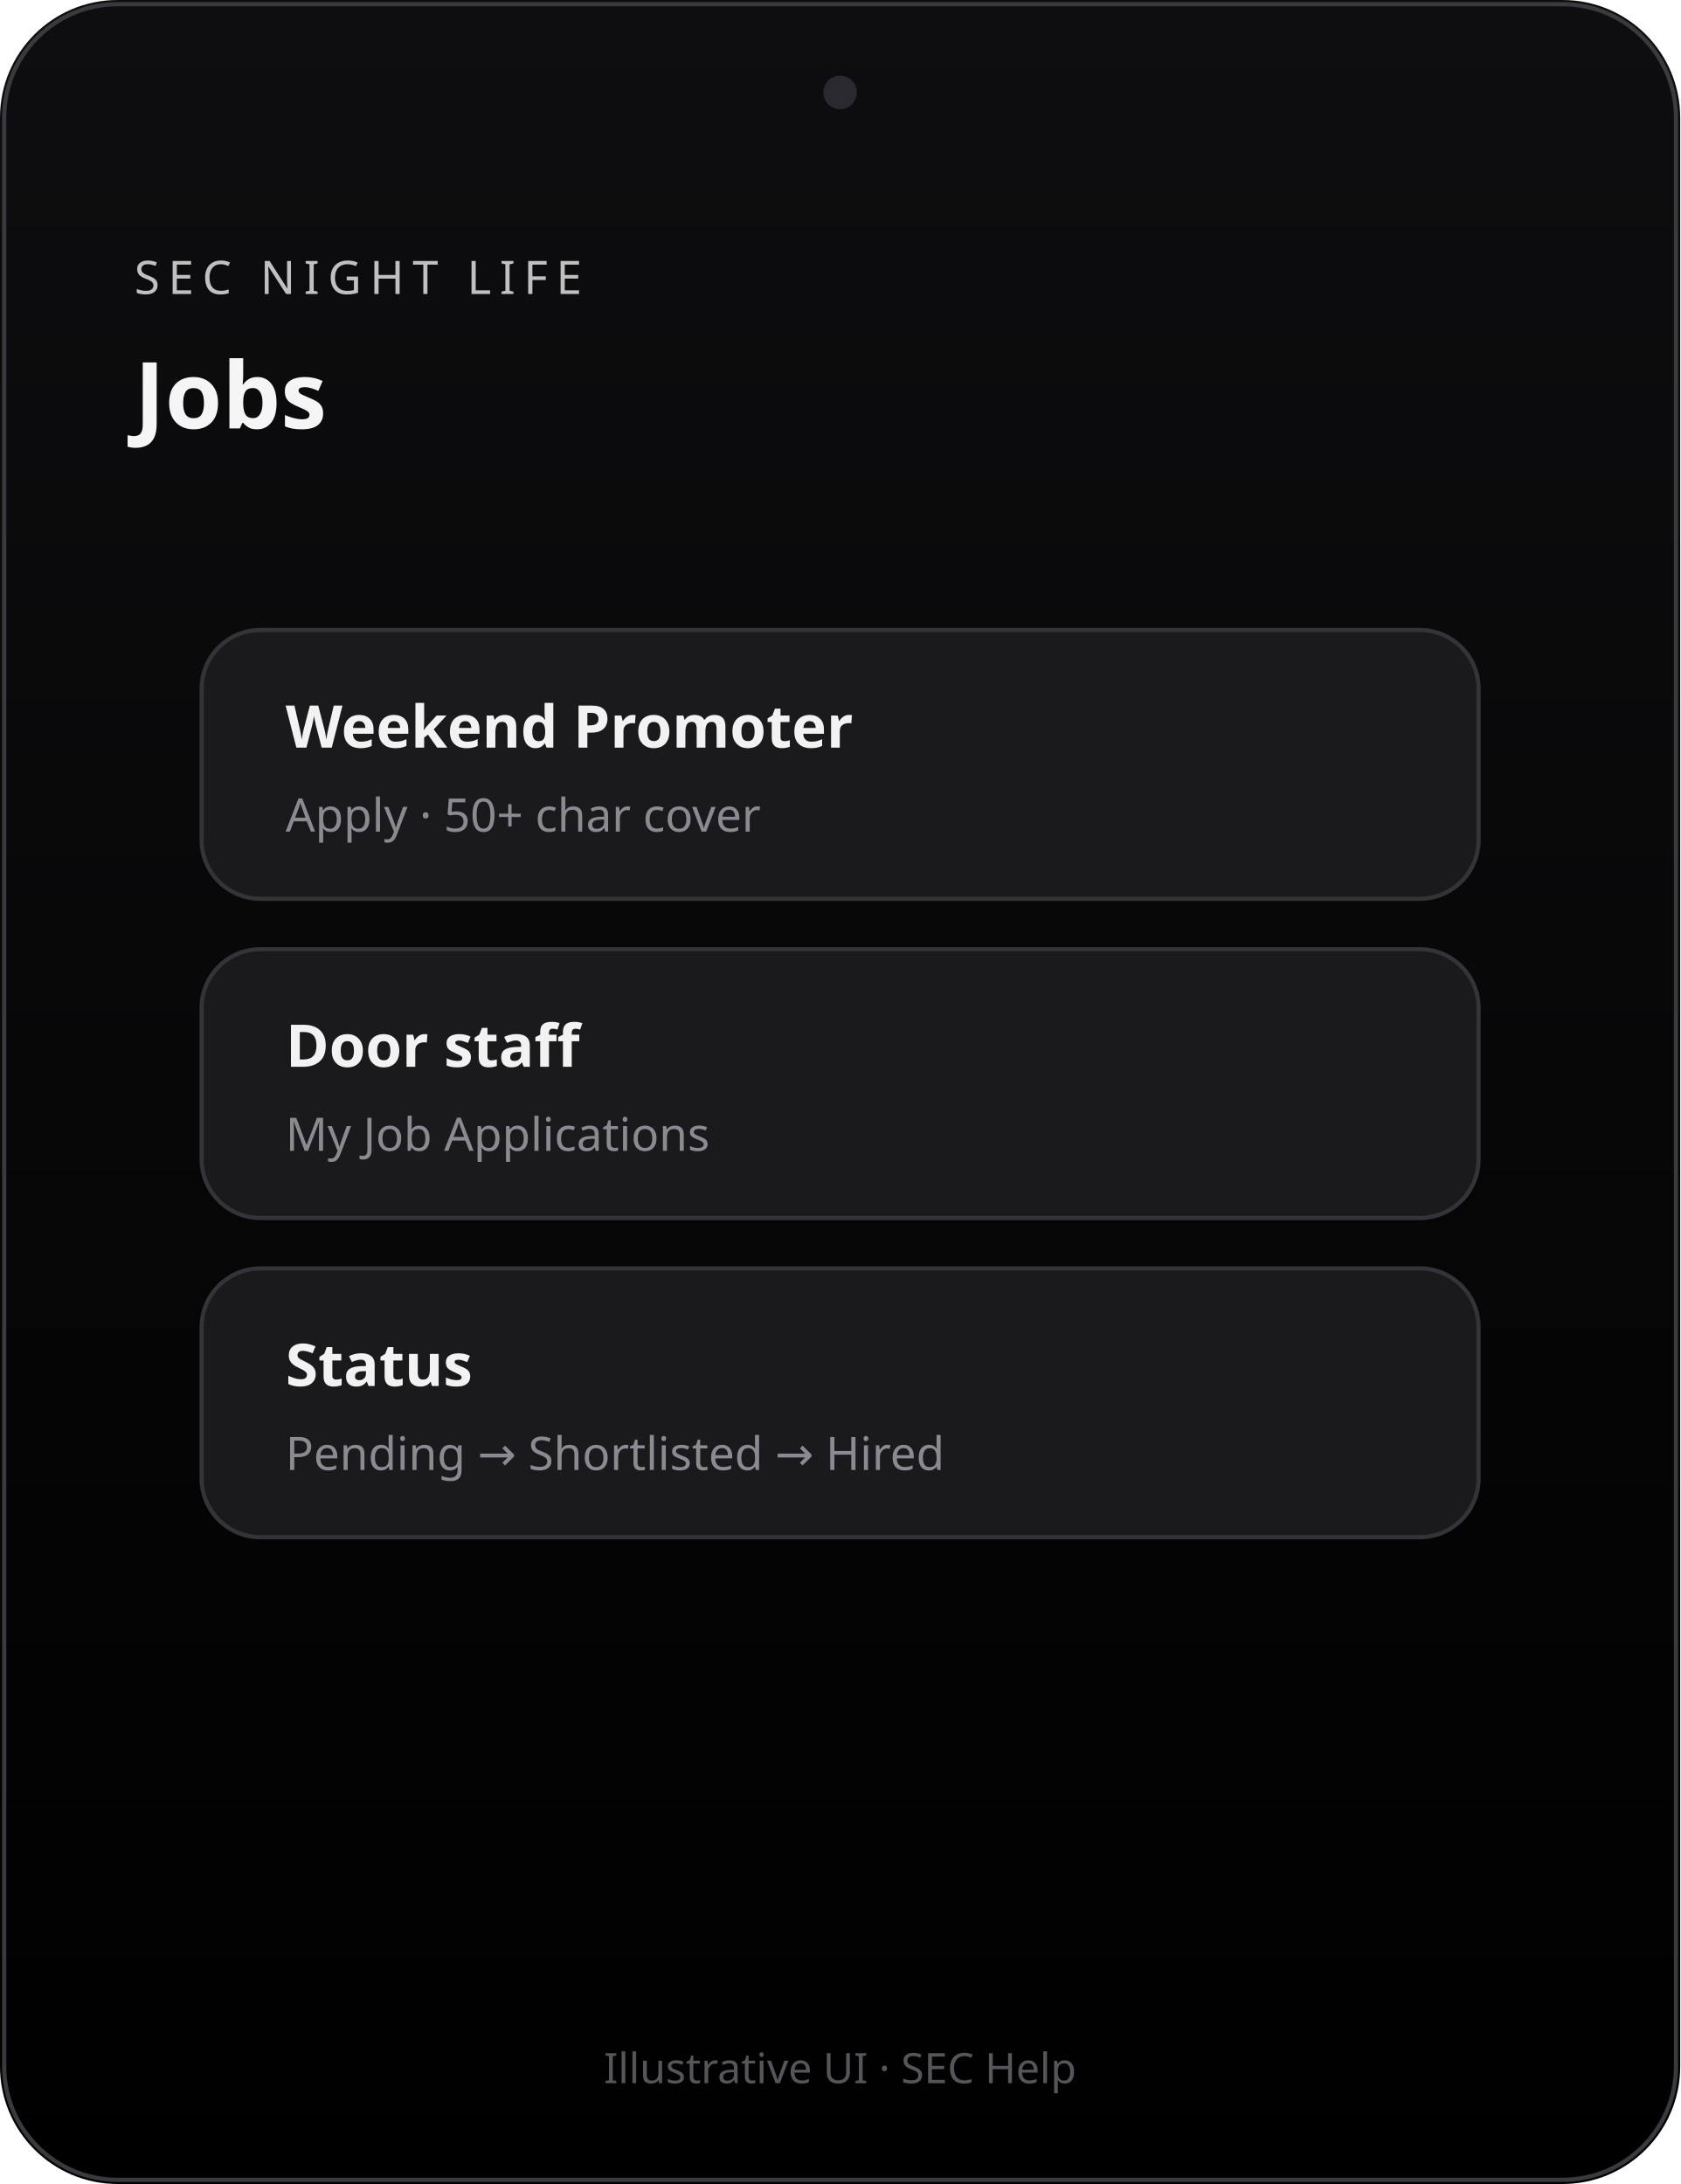
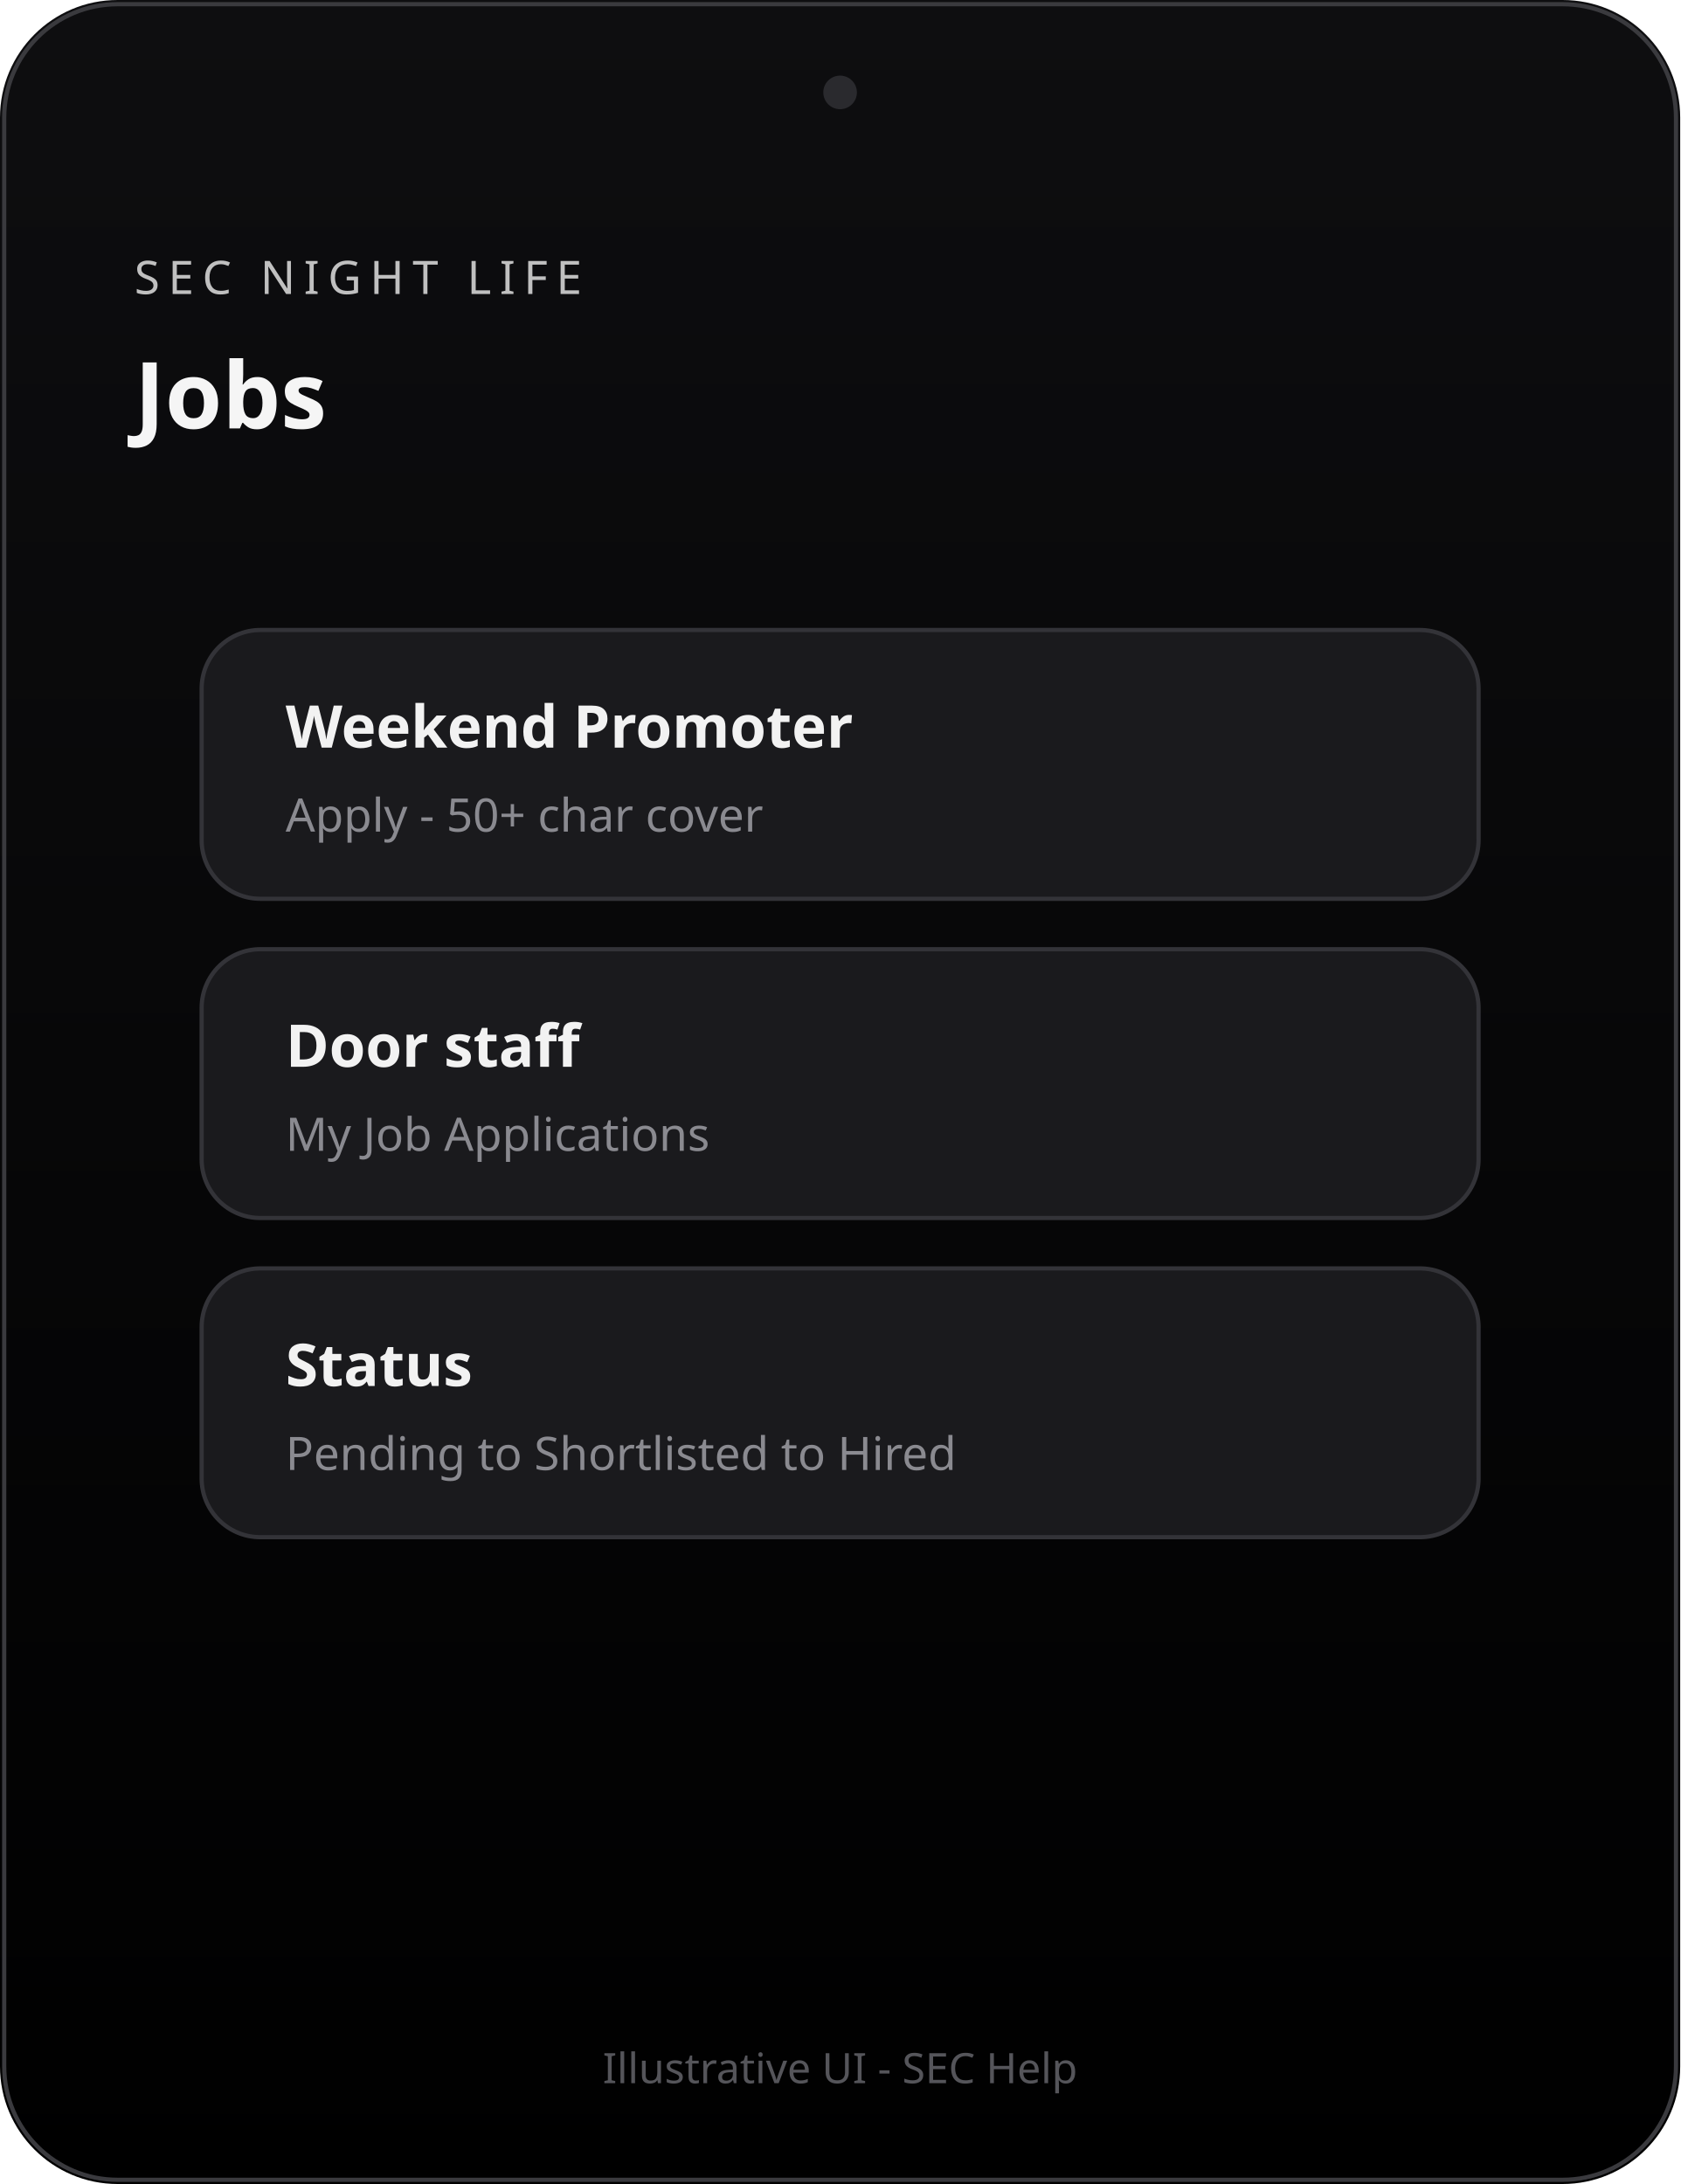
<svg xmlns="http://www.w3.org/2000/svg" viewBox="0 0 400 520" role="img">
  <defs>
    <linearGradient id="bg" x1="0" y1="0" x2="0" y2="1">
      <stop offset="0%" stop-color="#0e0e10" />
      <stop offset="100%" stop-color="#000" />
    </linearGradient>
  </defs>
  <rect width="400" height="520" rx="28" fill="url(#bg)" />
  <rect x="1" y="1" width="398" height="518" rx="27" fill="none" stroke="#3a3a3e" />
  <circle cx="200" cy="22" r="4" fill="#2a2a2e" />
  <text x="32" y="70" fill="#C0C0C0" font-family="system-ui,sans-serif" font-size="11" letter-spacing="2">SEC NIGHT LIFE</text>
  <text x="32" y="102" fill="#f5f5f5" font-family="system-ui,sans-serif" font-size="22" font-weight="700">Jobs</text>
  <rect x="48" y="150" width="304" height="64" rx="14" fill="#1a1a1d" stroke="#333338" />
  <text x="68" y="178" fill="#f2f2f2" font-family="system-ui,sans-serif" font-size="14" font-weight="600">Weekend Promoter</text>
-   <text x="68" y="198" fill="#8a8a90" font-family="system-ui,sans-serif" font-size="11">Apply · 50+ char cover</text>
+   <text x="68" y="198" fill="#8a8a90" font-family="system-ui,sans-serif" font-size="11">Apply - 50+ char cover</text>
  <rect x="48" y="226" width="304" height="64" rx="14" fill="#1a1a1d" stroke="#333338" />
  <text x="68" y="254" fill="#f2f2f2" font-family="system-ui,sans-serif" font-size="14" font-weight="600">Door staff</text>
  <text x="68" y="274" fill="#8a8a90" font-family="system-ui,sans-serif" font-size="11">My Job Applications</text>
  <rect x="48" y="302" width="304" height="64" rx="14" fill="#1a1a1d" stroke="#333338" />
  <text x="68" y="330" fill="#f2f2f2" font-family="system-ui,sans-serif" font-size="14" font-weight="600">Status</text>
-   <text x="68" y="350" fill="#8a8a90" font-family="system-ui,sans-serif" font-size="11">Pending → Shortlisted → Hired</text>
-   <text x="200" y="496" text-anchor="middle" fill="#55555a" font-family="system-ui,sans-serif" font-size="10">Illustrative UI · SEC Help</text>
+   <text x="68" y="350" fill="#8a8a90" font-family="system-ui,sans-serif" font-size="11">Pending to Shortlisted to Hired</text>
+   <text x="200" y="496" text-anchor="middle" fill="#55555a" font-family="system-ui,sans-serif" font-size="10">Illustrative UI - SEC Help</text>
</svg>
